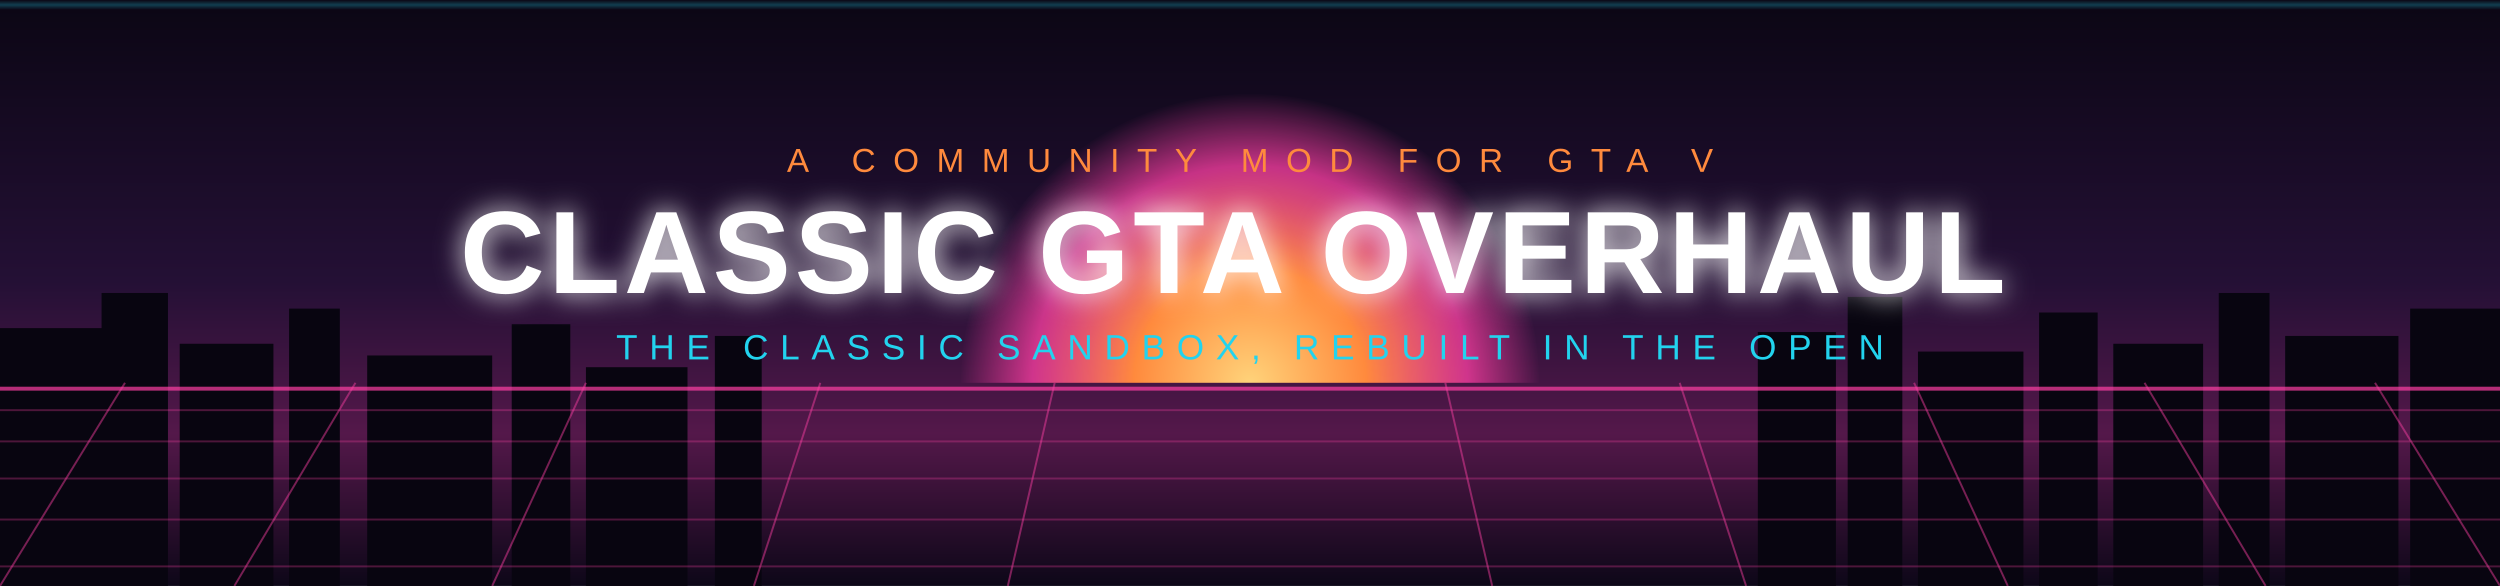
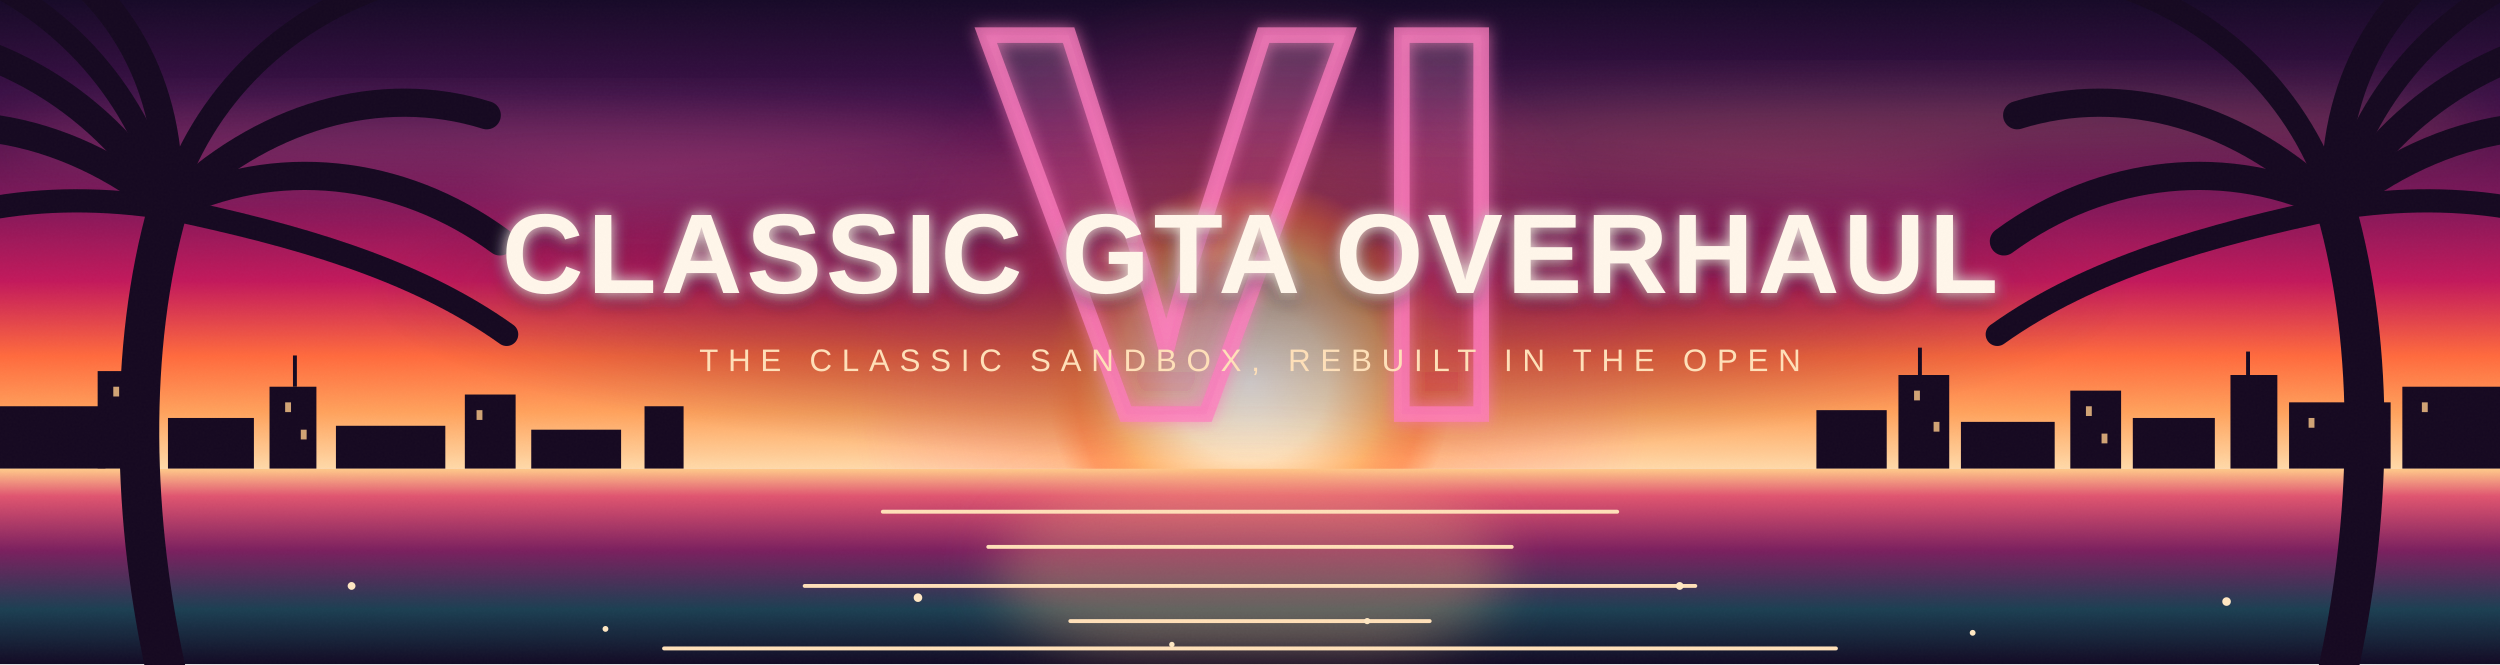
- <svg xmlns="http://www.w3.org/2000/svg" width="1280" height="300" viewBox="0 0 1280 300" role="img" aria-labelledby="title desc">
+ <svg xmlns="http://www.w3.org/2000/svg" width="1280" height="340" viewBox="0 0 1280 340" role="img" aria-labelledby="btitle bdesc">
  <defs>
    <linearGradient id="sky" x1="0" y1="0" x2="0" y2="1">
-       <stop offset="0" stop-color="#0B0614" />
-       <stop offset="0.48" stop-color="#241035" />
-       <stop offset="0.74" stop-color="#54184A" />
-       <stop offset="1" stop-color="#0D0718" />
+       <stop offset="0" stop-color="#160927" />
+       <stop offset="0.20" stop-color="#3A0F45" />
+       <stop offset="0.42" stop-color="#7A1758" />
+       <stop offset="0.60" stop-color="#C2185B" />
+       <stop offset="0.76" stop-color="#FF6A3D" />
+       <stop offset="0.88" stop-color="#FFA25C" />
+       <stop offset="1" stop-color="#FFD9A8" />
    </linearGradient>
-     <radialGradient id="sun" cx="0.5" cy="0.5" r="0.5">
-       <stop offset="0" stop-color="#FFD37A" />
-       <stop offset="0.4" stop-color="#FF8A3D" />
-       <stop offset="0.75" stop-color="#FF3FA4" stop-opacity="0.75" />
-       <stop offset="1" stop-color="#FF3FA4" stop-opacity="0" />
+     <radialGradient id="sunCore" cx="0.5" cy="0.5" r="0.5">
+       <stop offset="0" stop-color="#FFFBF2" />
+       <stop offset="0.38" stop-color="#FFE7C2" />
+       <stop offset="0.66" stop-color="#FFB36B" />
+       <stop offset="0.86" stop-color="#FF7A3D" stop-opacity="0.55" />
+       <stop offset="1" stop-color="#FF7A3D" stop-opacity="0" />
    </radialGradient>
-     <linearGradient id="scan" x1="0" y1="0" x2="0" y2="1">
-       <stop offset="0" stop-color="#22D3EE" stop-opacity="0" />
-       <stop offset="0.5" stop-color="#22D3EE" stop-opacity="0.5" />
-       <stop offset="1" stop-color="#22D3EE" stop-opacity="0" />
+     <radialGradient id="sunHalo" cx="0.5" cy="0.5" r="0.5">
+       <stop offset="0" stop-color="#FFD9A8" stop-opacity="0.7" />
+       <stop offset="0.42" stop-color="#FF7A3D" stop-opacity="0.30" />
+       <stop offset="1" stop-color="#FF3E9D" stop-opacity="0" />
+     </radialGradient>
+     <linearGradient id="viFill" x1="0" y1="0" x2="0" y2="1">
+       <stop offset="0" stop-color="#FFD6EC" />
+       <stop offset="0.30" stop-color="#FF6CB6" />
+       <stop offset="0.62" stop-color="#FF3E9D" />
+       <stop offset="1" stop-color="#C2185B" />
    </linearGradient>
-     <filter id="glow" x="-15%" y="-40%" width="130%" height="180%">
-       <feGaussianBlur stdDeviation="7" result="blur" />
+     <linearGradient id="water" x1="0" y1="0" x2="0" y2="1">
+       <stop offset="0" stop-color="#FFC98A" />
+       <stop offset="0.14" stop-color="#E0546F" />
+       <stop offset="0.42" stop-color="#7A1F5E" />
+       <stop offset="0.72" stop-color="#1B3F52" />
+       <stop offset="1" stop-color="#120A24" />
+     </linearGradient>
+     <radialGradient id="scrim" cx="0.5" cy="0.5" r="0.5">
+       <stop offset="0" stop-color="#160927" stop-opacity="0.42" />
+       <stop offset="0.65" stop-color="#160927" stop-opacity="0.18" />
+       <stop offset="1" stop-color="#160927" stop-opacity="0" />
+     </radialGradient>
+     <filter id="glow" x="-25%" y="-25%" width="150%" height="150%">
+       <feGaussianBlur stdDeviation="4" result="b" />
      <feMerge>
-         <feMergeNode in="blur" />
+         <feMergeNode in="b" />
        <feMergeNode in="SourceGraphic" />
      </feMerge>
    </filter>
-     <clipPath id="sunClip">
-       <rect x="0" y="0" width="1280" height="196" />
-     </clipPath>
+     <filter id="broad" x="-30%" y="-30%" width="160%" height="160%">
+       <feGaussianBlur stdDeviation="14" />
+     </filter>
+     <filter id="textshadow" x="-20%" y="-40%" width="140%" height="200%">
+       <feGaussianBlur stdDeviation="5" />
+     </filter>
+     <filter id="grain" x="0" y="0" width="100%" height="100%">
+       <feTurbulence type="fractalNoise" baseFrequency="0.9" numOctaves="1" stitchTiles="stitch" result="n" />
+       <feColorMatrix in="n" type="saturate" values="0" />
+       <feComponentTransfer>
+         <feFuncA type="linear" slope="0.5" />
+       </feComponentTransfer>
+     </filter>
+     <style>
+       .push { animation: push 26s ease-in-out infinite; transform-box: view-box; transform-origin: 640px 170px; }
+       @keyframes push { 0%, 100% { transform: scale(1); } 50% { transform: scale(1.03); } }
+ 
+       .sun { animation: bloom 6.5s ease-in-out infinite; transform-box: fill-box; transform-origin: center; }
+       @keyframes bloom { 0%, 100% { opacity: 0.9; transform: scale(1); } 50% { opacity: 1; transform: scale(1.03); } }
+ 
+       .cloud-a { animation: drift 48s ease-in-out infinite alternate; }
+       .cloud-b { animation: drift 62s ease-in-out infinite alternate-reverse; }
+       @keyframes drift { from { transform: translateX(-34px); } to { transform: translateX(34px); } }
+ 
+       .palm-l, .palm-r { animation: sway 9s ease-in-out infinite alternate; transform-box: fill-box; transform-origin: 50% 100%; }
+       .palm-r { animation-duration: 11s; }
+       @keyframes sway { from { transform: rotate(-1.1deg); } to { transform: rotate(1.1deg); } }
+ 
+       .vi { animation: neon 7.5s ease-in-out infinite; }
+       @keyframes neon {
+         0%, 88%, 100% { opacity: 0.46; }
+         45% { opacity: 0.56; }
+         91% { opacity: 0.26; }
+         93% { opacity: 0.54; }
+         95% { opacity: 0.30; }
+       }
+ 
+       .shimmer { animation: shimmer 3.4s ease-in-out infinite; }
+       @keyframes shimmer { 0%, 100% { opacity: 0.14; } 50% { opacity: 0.5; } }
+ 
+       .mote { animation: mote 14s ease-in-out infinite; }
+       @keyframes mote {
+         0% { transform: translateY(0); opacity: 0; }
+         20% { opacity: 0.55; }
+         80% { opacity: 0.35; }
+         100% { transform: translateY(-46px); opacity: 0; }
+       }
+ 
+       @media (prefers-reduced-motion: reduce) {
+         .push, .sun, .cloud-a, .cloud-b, .palm-l, .palm-r, .vi, .shimmer, .mote { animation: none !important; }
+       }
+     </style>
+     <g id="palm" fill="none" stroke="#150820" stroke-linecap="round">
+       <path d="M0 0 C -11 -48 -12 -100 0 -142" stroke-width="12" />
+       <g stroke-width="8.5">
+         <path d="M0 -142 C -32 -168 -70 -174 -104 -158" />
+         <path d="M0 -142 C -22 -178 -56 -194 -92 -196" />
+         <path d="M0 -142 C 2 -180 -16 -208 -42 -222" />
+         <path d="M0 -142 C 28 -170 64 -180 96 -170" />
+         <path d="M0 -142 C 32 -158 70 -154 100 -132" />
+       </g>
+       <g stroke-width="7">
+         <path d="M0 -142 C -38 -148 -74 -142 -102 -122" />
+         <path d="M0 -142 C 38 -134 74 -124 102 -104" />
+         <path d="M0 -142 C -8 -176 -32 -202 -62 -214" />
+         <path d="M0 -142 C 10 -176 36 -200 68 -210" />
+       </g>
+     </g>
  </defs>
-   <rect width="1280" height="300" fill="url(#sky)" />
-   <g clip-path="url(#sunClip)">
-     <circle cx="640" cy="196" r="148" fill="url(#sun)">
-       <animate attributeName="opacity" values="0.82;1;0.82" dur="7s" repeatCount="indefinite" />
-     </circle>
+   <g class="push">
+     <rect x="0" y="0" width="1280" height="240" fill="url(#sky)" />
+     <g class="cloud-a" fill="#FF8FB4" opacity="0.18" filter="url(#broad)">
+       <ellipse cx="250" cy="72" rx="250" ry="16" />
+       <ellipse cx="430" cy="98" rx="180" ry="11" />
+     </g>
+     <g class="cloud-b" fill="#FFB27A" opacity="0.20" filter="url(#broad)">
+       <ellipse cx="1000" cy="62" rx="270" ry="15" />
+       <ellipse cx="830" cy="90" rx="190" ry="10" />
+     </g>
+     <g class="sun">
+       <circle cx="640" cy="196" r="205" fill="url(#sunHalo)" />
+       <circle cx="640" cy="196" r="104" fill="url(#sunCore)" />
+     </g>
+     <ellipse cx="640" cy="150" rx="450" ry="86" fill="url(#scrim)" />
+     <g class="vi" filter="url(#glow)">
+       <text x="640" y="212" text-anchor="middle" font-family="Segoe UI, Arial, Helvetica, sans-serif" font-size="282" font-weight="800" letter-spacing="8" fill="url(#viFill)" fill-opacity="0.10" stroke="#FF7CC0" stroke-width="8" stroke-opacity="0.7">VI</text>
+     </g>
+     <g fill="#150820">
+       <rect x="0" y="208" width="54" height="32" />
+       <rect x="50" y="190" width="30" height="50" />
+       <rect x="86" y="214" width="44" height="26" />
+       <rect x="138" y="198" width="24" height="42" />
+       <rect x="172" y="218" width="56" height="22" />
+       <rect x="238" y="202" width="26" height="38" />
+       <rect x="272" y="220" width="46" height="20" />
+       <rect x="330" y="208" width="20" height="32" />
+       <rect x="930" y="210" width="36" height="30" />
+       <rect x="972" y="192" width="26" height="48" />
+       <rect x="1004" y="216" width="48" height="24" />
+       <rect x="1060" y="200" width="26" height="40" />
+       <rect x="1092" y="214" width="42" height="26" />
+       <rect x="1142" y="192" width="24" height="48" />
+       <rect x="1172" y="206" width="52" height="34" />
+       <rect x="1230" y="198" width="50" height="42" />
+       <rect x="64" y="176" width="2" height="14" />
+       <rect x="150" y="182" width="2" height="16" />
+       <rect x="982" y="178" width="2" height="14" />
+       <rect x="1150" y="180" width="2" height="12" />
+     </g>
+     <g fill="#FFC98A" opacity="0.8">
+       <rect x="58" y="198" width="3" height="5" />
+       <rect x="66" y="212" width="3" height="5" />
+       <rect x="146" y="206" width="3" height="5" />
+       <rect x="154" y="220" width="3" height="5" />
+       <rect x="244" y="210" width="3" height="5" />
+       <rect x="980" y="200" width="3" height="5" />
+       <rect x="990" y="216" width="3" height="5" />
+       <rect x="1068" y="208" width="3" height="5" />
+       <rect x="1076" y="222" width="3" height="5" />
+       <rect x="1182" y="214" width="3" height="5" />
+       <rect x="1240" y="206" width="3" height="5" />
+     </g>
+     <rect x="0" y="240" width="1280" height="100" fill="url(#water)" />
+     <ellipse cx="640" cy="292" rx="130" ry="54" fill="#FFB27A" opacity="0.32" filter="url(#broad)" />
+     <g stroke="#FFE0B8" stroke-width="2" stroke-linecap="round">
+       <line class="shimmer" x1="452" y1="262" x2="828" y2="262" style="animation-delay:0s" />
+       <line class="shimmer" x1="506" y1="280" x2="774" y2="280" style="animation-delay:0.5s" />
+       <line class="shimmer" x1="412" y1="300" x2="868" y2="300" style="animation-delay:1.1s" />
+       <line class="shimmer" x1="548" y1="318" x2="732" y2="318" style="animation-delay:1.6s" />
+       <line class="shimmer" x1="340" y1="332" x2="940" y2="332" style="animation-delay:2.2s" />
+     </g>
+     <g class="palm-l">
+       <use href="#palm" transform="translate(86 348) scale(1.7)" />
+     </g>
+     <g class="palm-r">
+       <use href="#palm" transform="translate(1196 348) scale(-1.7 1.7)" />
+     </g>
  </g>
-   <g fill="#080510">
-     <rect x="0" y="168" width="58" height="132" />
-     <rect x="52" y="150" width="34" height="150" />
-     <rect x="92" y="176" width="48" height="124" />
-     <rect x="148" y="158" width="26" height="142" />
-     <rect x="188" y="182" width="64" height="118" />
-     <rect x="262" y="166" width="30" height="134" />
-     <rect x="300" y="188" width="52" height="112" />
-     <rect x="366" y="172" width="24" height="128" />
-     <rect x="900" y="170" width="40" height="130" />
-     <rect x="946" y="152" width="28" height="148" />
-     <rect x="982" y="180" width="54" height="120" />
-     <rect x="1044" y="160" width="30" height="140" />
-     <rect x="1082" y="176" width="46" height="124" />
-     <rect x="1136" y="150" width="26" height="150" />
-     <rect x="1170" y="172" width="58" height="128" />
-     <rect x="1234" y="158" width="46" height="142" />
+   <text x="640" y="153" text-anchor="middle" font-family="Segoe UI, Arial, Helvetica, sans-serif" font-size="58" font-weight="800" letter-spacing="2" fill="#160927" opacity="0.65" filter="url(#textshadow)">CLASSIC GTA OVERHAUL</text>
+   <text x="640" y="150" text-anchor="middle" font-family="Segoe UI, Arial, Helvetica, sans-serif" font-size="58" font-weight="800" letter-spacing="2" fill="#FFF6EA" filter="url(#glow)">CLASSIC GTA OVERHAUL</text>
+   <text x="640" y="190" text-anchor="middle" font-family="Segoe UI, Arial, Helvetica, sans-serif" font-size="16" letter-spacing="5" fill="#FFE0B8">THE CLASSIC SANDBOX, REBUILT IN THE OPEN</text>
+   <g fill="#FFE7C2">
+     <circle class="mote" cx="180" cy="300" r="2" style="animation-delay:0s" />
+     <circle class="mote" cx="310" cy="322" r="1.5" style="animation-delay:2.4s" />
+     <circle class="mote" cx="470" cy="306" r="2.2" style="animation-delay:4.1s" />
+     <circle class="mote" cx="700" cy="318" r="1.6" style="animation-delay:1.3s" />
+     <circle class="mote" cx="860" cy="300" r="2" style="animation-delay:5.2s" />
+     <circle class="mote" cx="1010" cy="324" r="1.5" style="animation-delay:3.3s" />
+     <circle class="mote" cx="1140" cy="308" r="2.2" style="animation-delay:6.4s" />
+     <circle class="mote" cx="600" cy="330" r="1.4" style="animation-delay:7.5s" />
  </g>
-   <g stroke="#FF3FA4" stroke-width="1" opacity="0.45">
-     <line x1="64" y1="196" x2="0" y2="300" />
-     <line x1="182" y1="196" x2="120" y2="300" />
-     <line x1="300" y1="196" x2="252" y2="300" />
-     <line x1="420" y1="196" x2="386" y2="300" />
-     <line x1="540" y1="196" x2="516" y2="300" />
-     <line x1="740" y1="196" x2="764" y2="300" />
-     <line x1="860" y1="196" x2="894" y2="300" />
-     <line x1="980" y1="196" x2="1028" y2="300" />
-     <line x1="1098" y1="196" x2="1160" y2="300" />
-     <line x1="1216" y1="196" x2="1280" y2="300" />
-   </g>
-   <g stroke="#FF3FA4" stroke-width="1" opacity="0.28">
-     <line x1="0" y1="210" x2="1280" y2="210" />
-     <line x1="0" y1="226" x2="1280" y2="226" />
-     <line x1="0" y1="245" x2="1280" y2="245" />
-     <line x1="0" y1="266" x2="1280" y2="266" />
-     <line x1="0" y1="290" x2="1280" y2="290" />
-   </g>
-   <rect x="0" y="198" width="1280" height="2" fill="#FF3FA4" opacity="0.7">
-     <animate attributeName="y" values="198;298;198" dur="5.5s" repeatCount="indefinite" />
-     <animate attributeName="opacity" values="0.15;0.8;0.15" dur="5.5s" repeatCount="indefinite" />
-   </rect>
-   <text x="640" y="88" text-anchor="middle" font-family="Segoe UI, Arial, Helvetica, sans-serif" font-size="17" letter-spacing="9" fill="#FF8A3D">A COMMUNITY MOD FOR GTA V</text>
-   <text x="640" y="150" text-anchor="middle" font-family="Segoe UI, Arial, Helvetica, sans-serif" font-size="60" font-weight="800" letter-spacing="2" fill="#FFFFFF" filter="url(#glow)">
-     CLASSIC GTA OVERHAUL
-     <animate attributeName="opacity" values="0.9;1;0.9" dur="4.5s" repeatCount="indefinite" />
-   </text>
-   <text x="640" y="184" text-anchor="middle" font-family="Segoe UI, Arial, Helvetica, sans-serif" font-size="18" letter-spacing="6" fill="#22D3EE">THE CLASSIC SANDBOX, REBUILT IN THE OPEN</text>
-   <rect x="0" y="0" width="1280" height="5" fill="url(#scan)" opacity="0.55">
-     <animate attributeName="y" values="-5;300" dur="8s" repeatCount="indefinite" />
-   </rect>
+   <rect width="1280" height="340" filter="url(#grain)" opacity="0.05" pointer-events="none" />
</svg>
